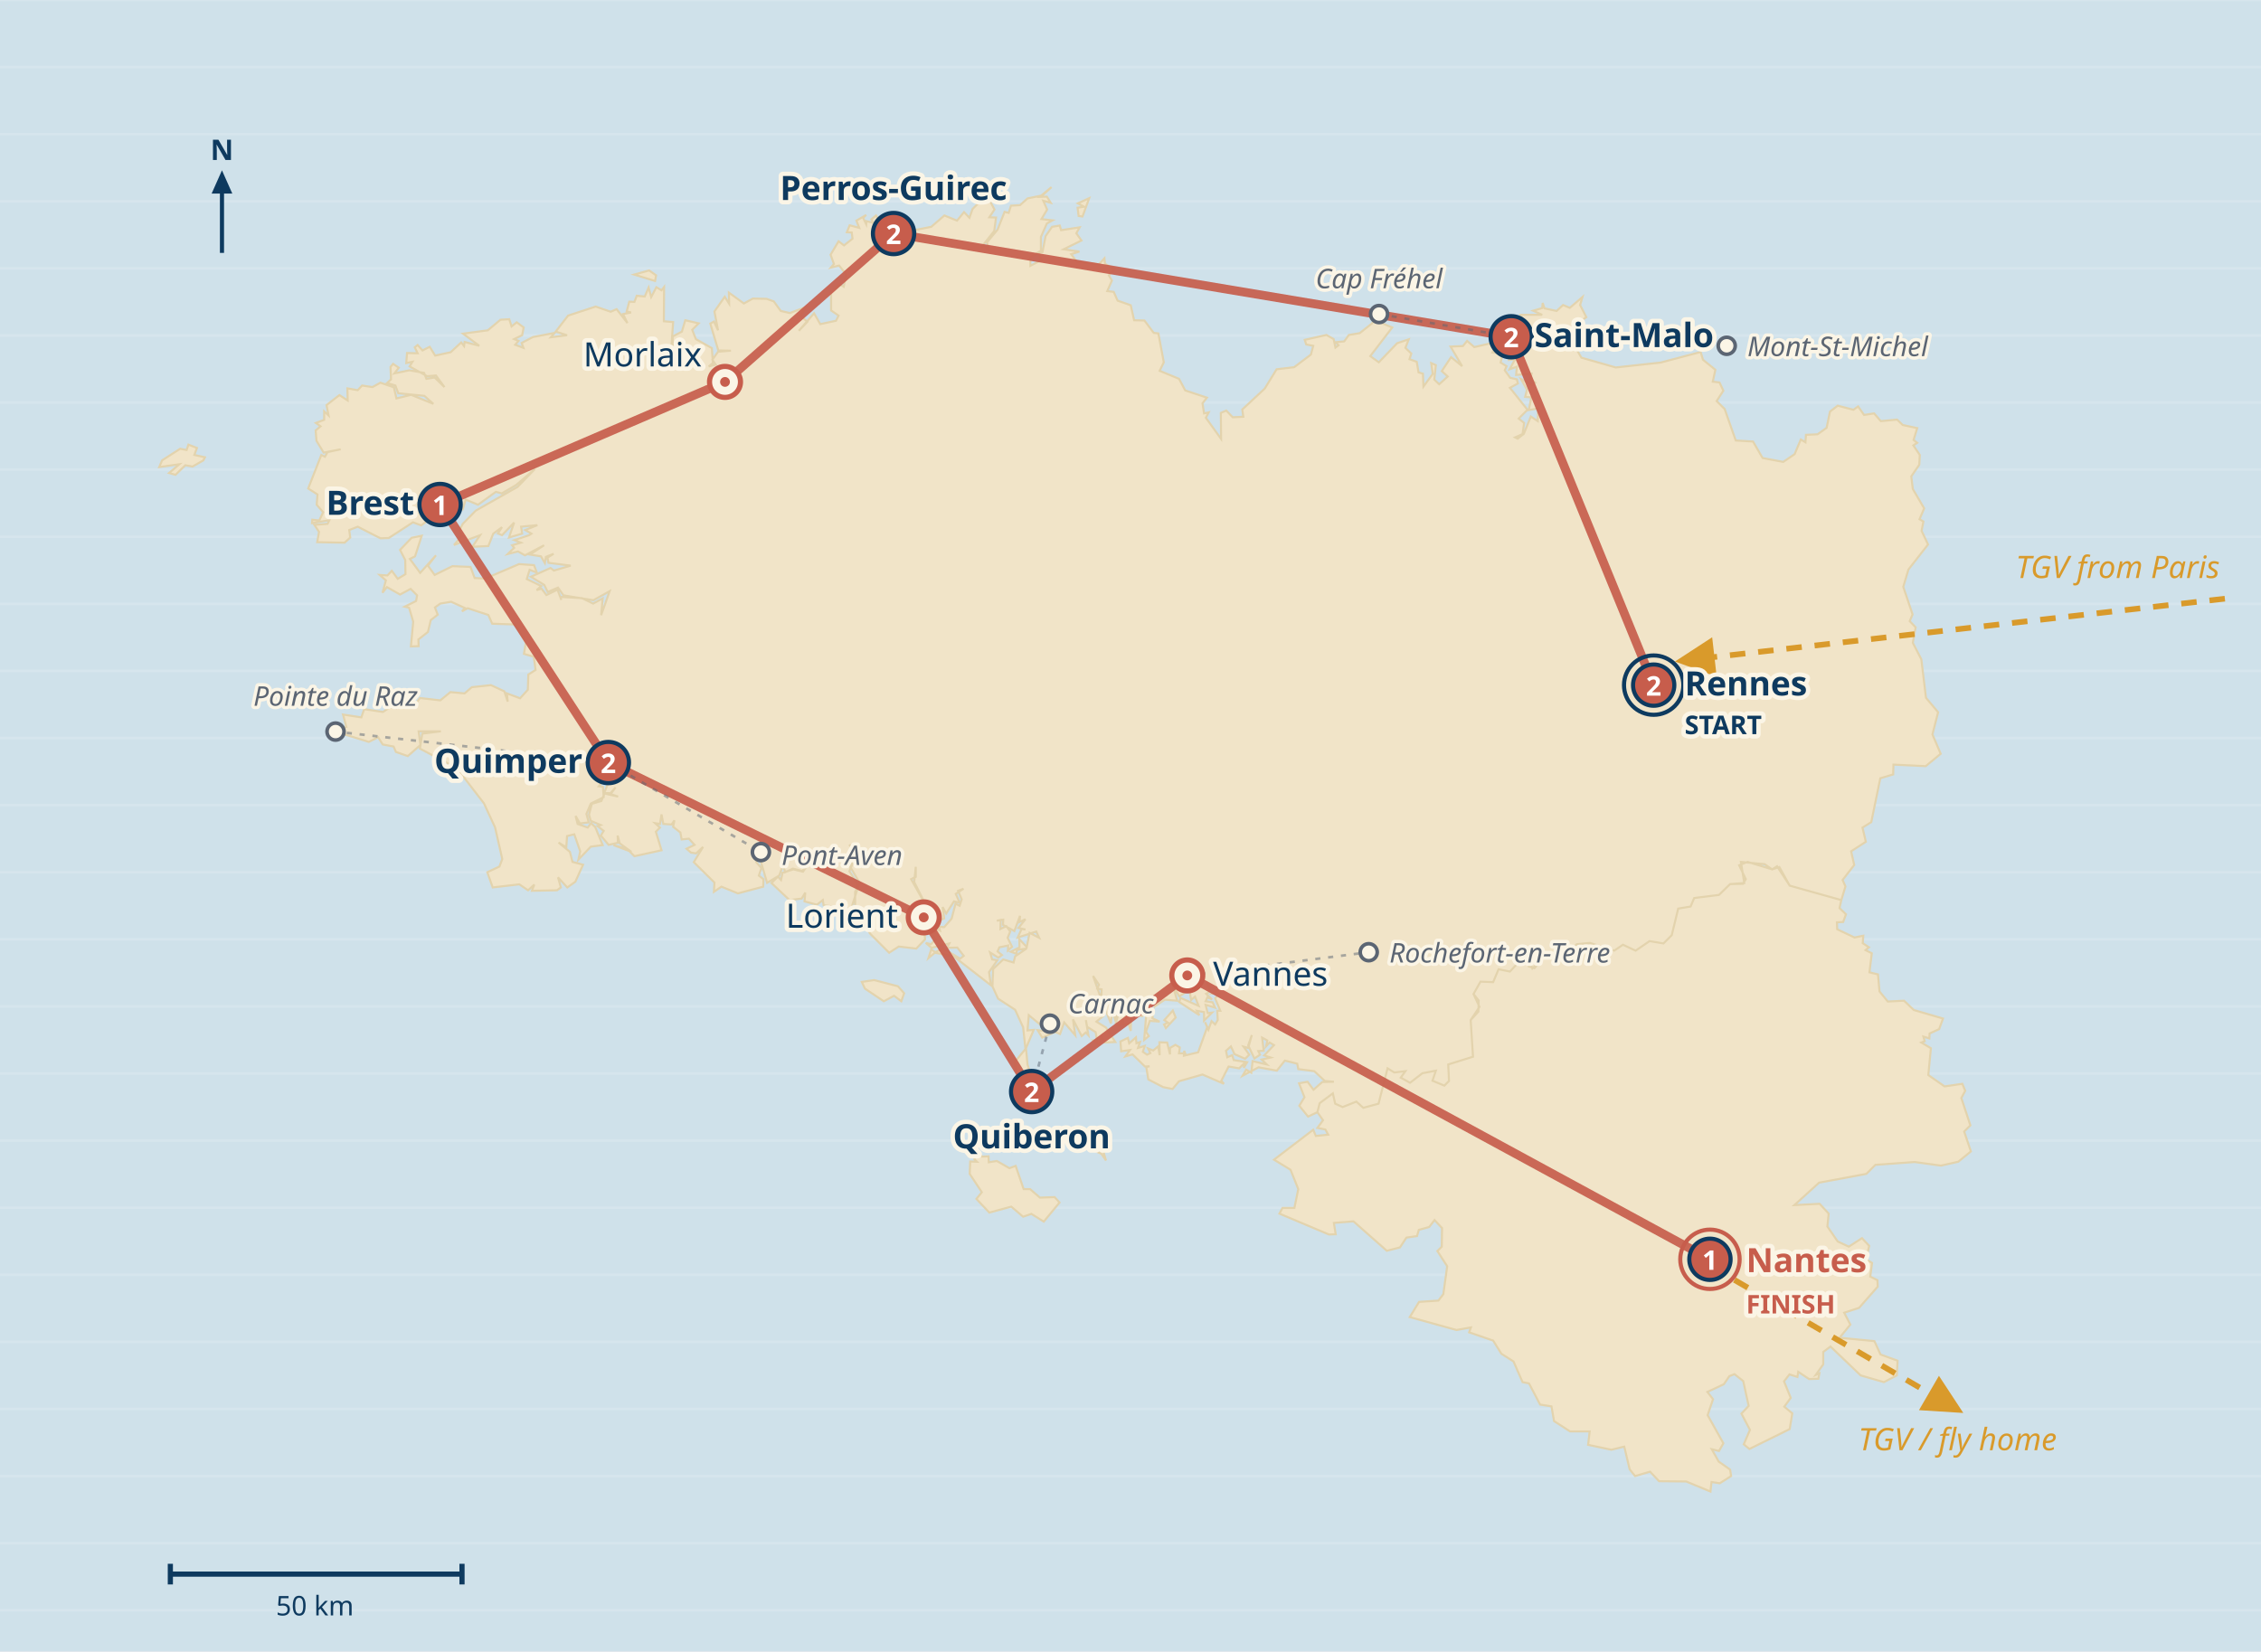
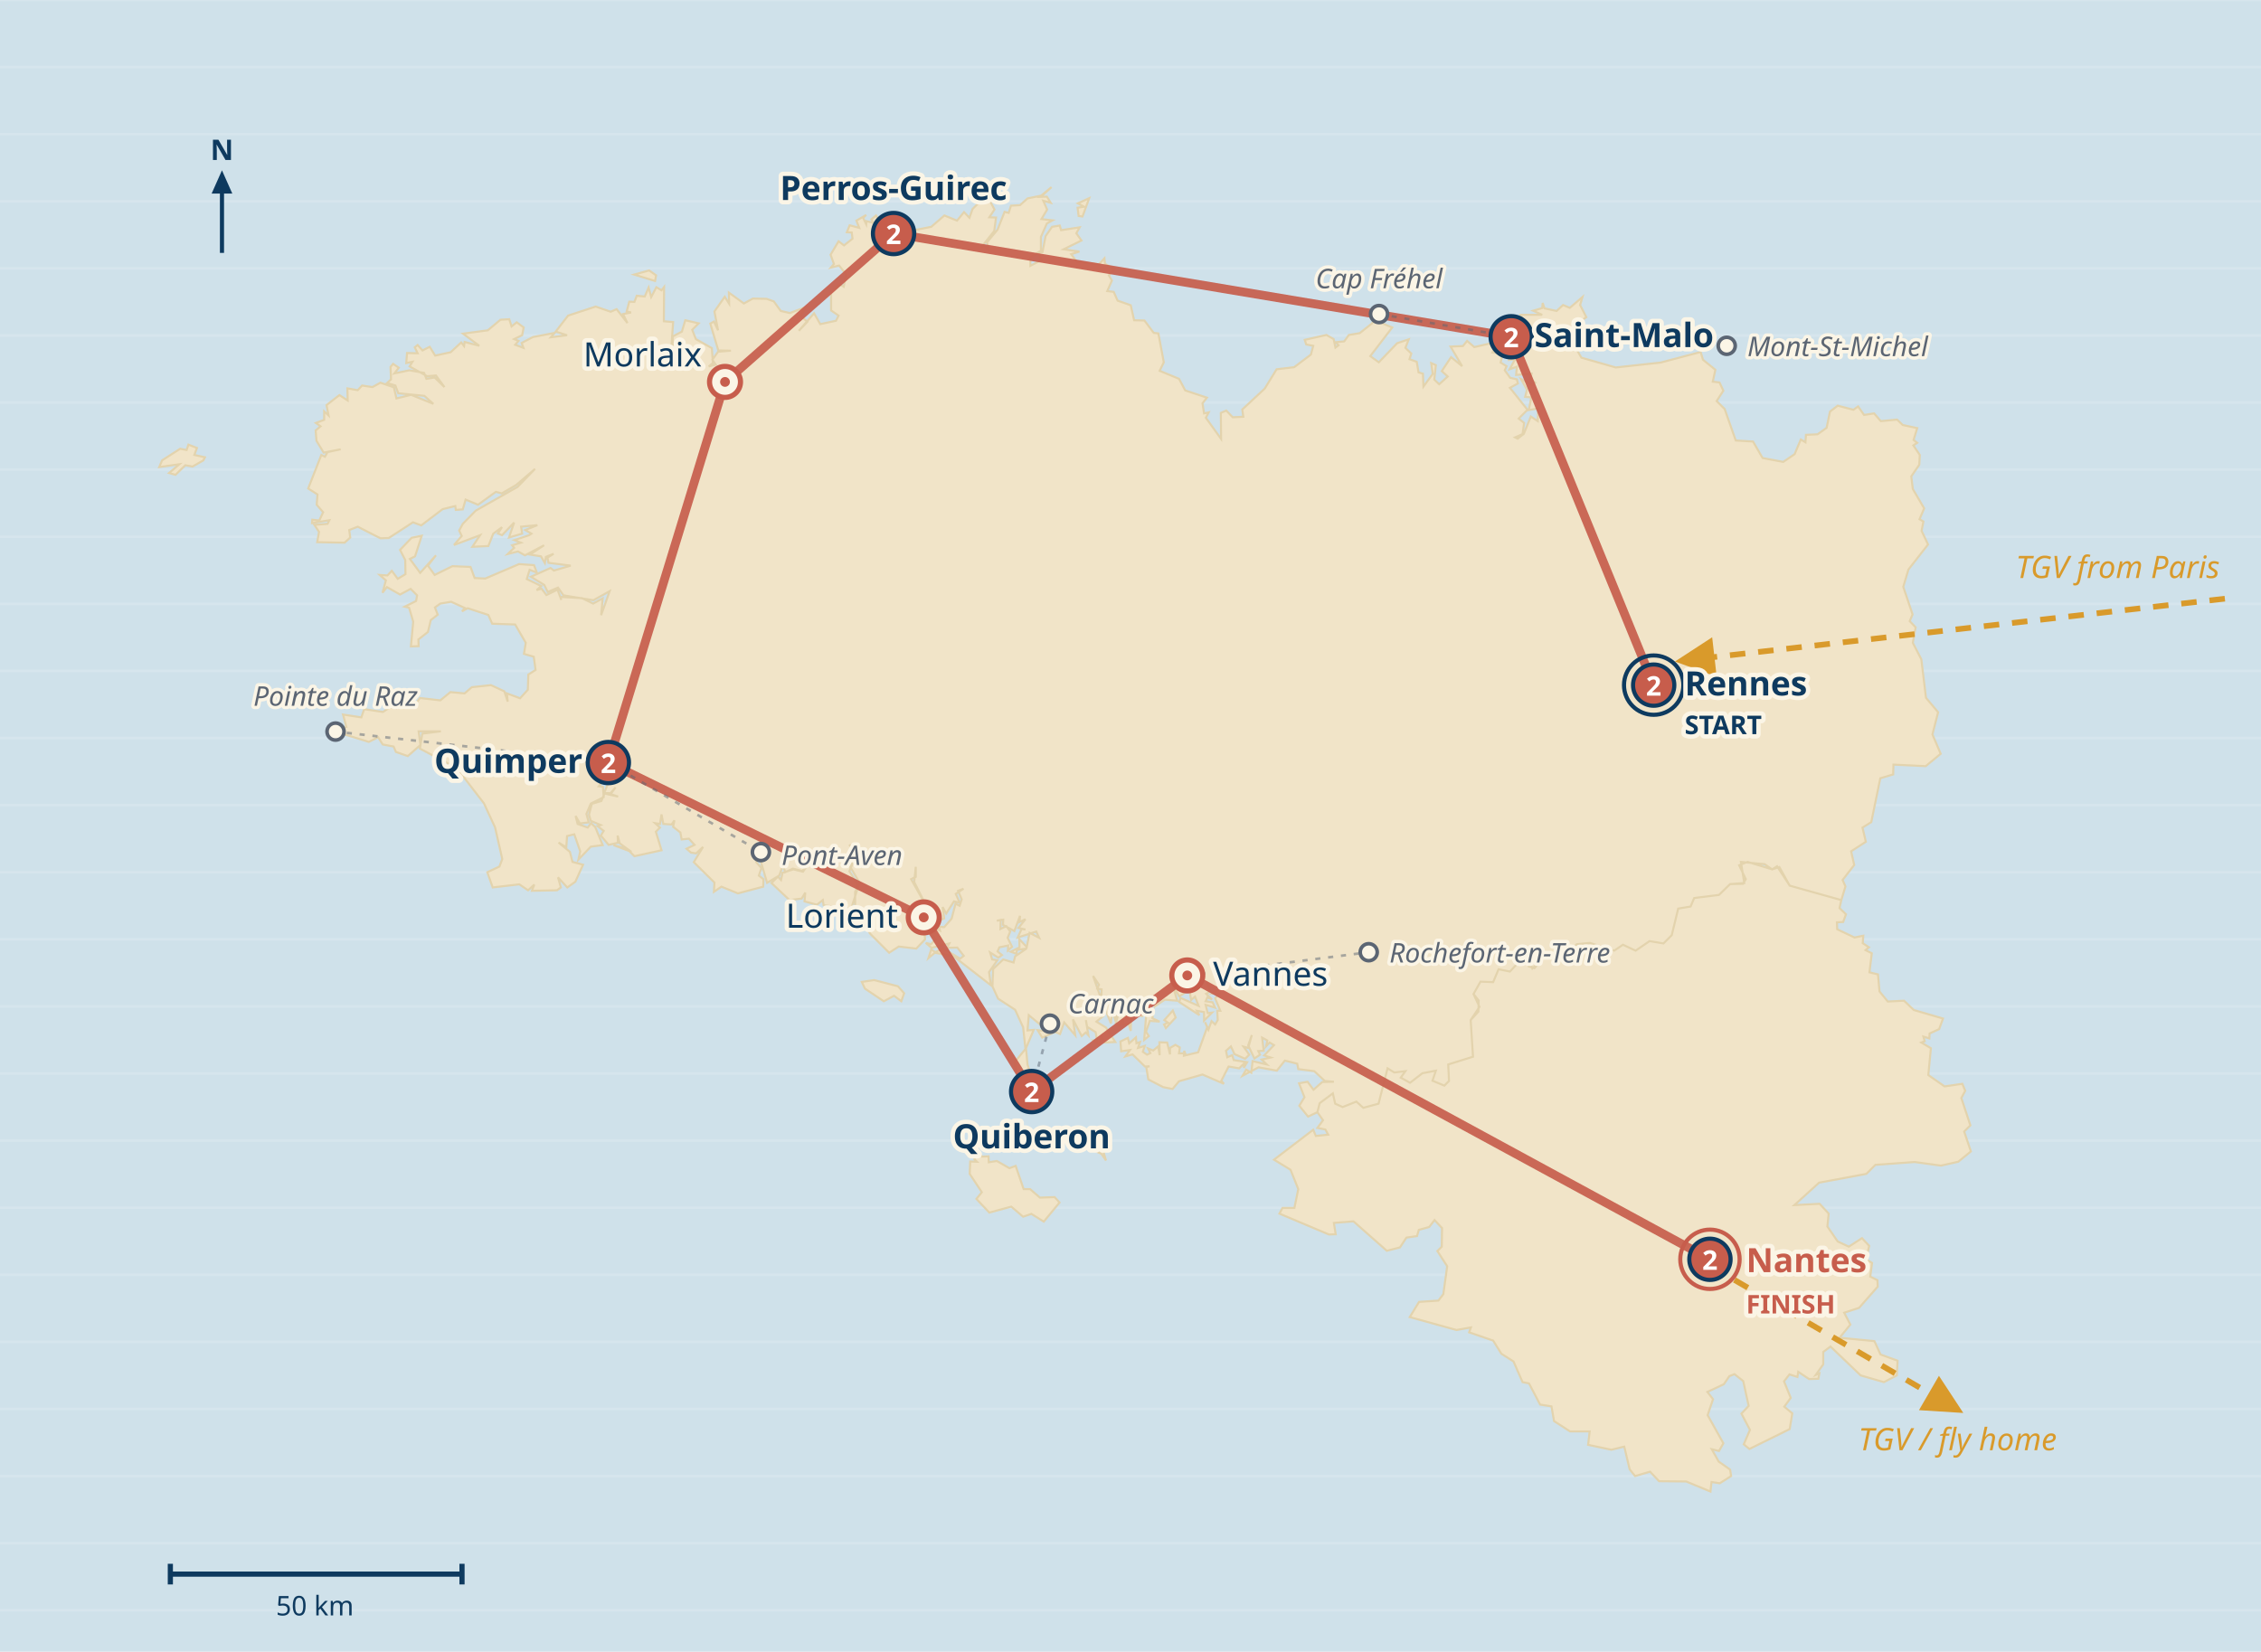
<svg xmlns="http://www.w3.org/2000/svg" class="map-img" viewBox="0 0 876 640" preserveAspectRatio="xMidYMid meet" role="img" aria-label="Route map of Brittany from Rennes to Nantes">
  <defs>
    <marker id="ah" viewBox="0 0 10 10" refX="8" refY="5" markerWidth="7" markerHeight="7" orient="auto-start-reverse">
      <path d="M0,0 L10,5 L0,10 z" fill="#d99a2b" />
    </marker>
  </defs>
  <rect x="0" y="0" width="876" height="640" fill="#cfe1ea" />
  <line x1="0" y1="0" x2="876" y2="0" stroke="#ffffff" stroke-opacity="0.14" stroke-width="1" />
  <line x1="0" y1="26" x2="876" y2="26" stroke="#ffffff" stroke-opacity="0.14" stroke-width="1" />
  <line x1="0" y1="52" x2="876" y2="52" stroke="#ffffff" stroke-opacity="0.14" stroke-width="1" />
  <line x1="0" y1="78" x2="876" y2="78" stroke="#ffffff" stroke-opacity="0.14" stroke-width="1" />
  <line x1="0" y1="104" x2="876" y2="104" stroke="#ffffff" stroke-opacity="0.14" stroke-width="1" />
  <line x1="0" y1="130" x2="876" y2="130" stroke="#ffffff" stroke-opacity="0.14" stroke-width="1" />
  <line x1="0" y1="156" x2="876" y2="156" stroke="#ffffff" stroke-opacity="0.14" stroke-width="1" />
  <line x1="0" y1="182" x2="876" y2="182" stroke="#ffffff" stroke-opacity="0.14" stroke-width="1" />
  <line x1="0" y1="208" x2="876" y2="208" stroke="#ffffff" stroke-opacity="0.14" stroke-width="1" />
  <line x1="0" y1="234" x2="876" y2="234" stroke="#ffffff" stroke-opacity="0.14" stroke-width="1" />
  <line x1="0" y1="260" x2="876" y2="260" stroke="#ffffff" stroke-opacity="0.14" stroke-width="1" />
  <line x1="0" y1="286" x2="876" y2="286" stroke="#ffffff" stroke-opacity="0.14" stroke-width="1" />
  <line x1="0" y1="312" x2="876" y2="312" stroke="#ffffff" stroke-opacity="0.14" stroke-width="1" />
  <line x1="0" y1="338" x2="876" y2="338" stroke="#ffffff" stroke-opacity="0.14" stroke-width="1" />
  <line x1="0" y1="364" x2="876" y2="364" stroke="#ffffff" stroke-opacity="0.14" stroke-width="1" />
  <line x1="0" y1="390" x2="876" y2="390" stroke="#ffffff" stroke-opacity="0.14" stroke-width="1" />
  <line x1="0" y1="416" x2="876" y2="416" stroke="#ffffff" stroke-opacity="0.14" stroke-width="1" />
  <line x1="0" y1="442" x2="876" y2="442" stroke="#ffffff" stroke-opacity="0.14" stroke-width="1" />
  <line x1="0" y1="468" x2="876" y2="468" stroke="#ffffff" stroke-opacity="0.14" stroke-width="1" />
  <line x1="0" y1="494" x2="876" y2="494" stroke="#ffffff" stroke-opacity="0.14" stroke-width="1" />
  <line x1="0" y1="520" x2="876" y2="520" stroke="#ffffff" stroke-opacity="0.14" stroke-width="1" />
  <line x1="0" y1="546" x2="876" y2="546" stroke="#ffffff" stroke-opacity="0.14" stroke-width="1" />
  <line x1="0" y1="572" x2="876" y2="572" stroke="#ffffff" stroke-opacity="0.14" stroke-width="1" />
  <line x1="0" y1="598" x2="876" y2="598" stroke="#ffffff" stroke-opacity="0.14" stroke-width="1" />
  <line x1="0" y1="624" x2="876" y2="624" stroke="#ffffff" stroke-opacity="0.14" stroke-width="1" />
  <path d="M419.4,83.9 417.9,83.7 417.5,80.5 420.0,80.1 417.6,78.8 422.0,76.8Z M586.0,151.5 591.8,158.8 588.4,162.2 590.5,163.9 589.9,168.2 587.0,169.5 588.0,170.0 590.4,168.1 593.1,161.4 595.8,163.2 595.9,158.3 592.3,158.9 593.3,154.0 590.9,153.8 591.6,151.0 589.3,146.9 593.7,149.2 594.8,148.3 592.9,146.9 593.4,144.8 587.4,145.3 587.7,142.1 584.9,143.1 587.0,139.2 584.6,139.5 584.9,136.2 582.1,134.5 583.8,133.0 582.4,130.4 589.0,126.9 590.2,124.1 589.1,122.0 597.5,122.0 594.0,120.4 597.5,119.4 597.7,117.4 598.4,119.5 603.1,120.5 605.6,118.2 608.2,119.3 613.1,115.1 612.2,118.2 614.6,122.9 610.1,126.2 608.6,131.6 612.7,138.6 626.0,142.4 643.4,140.5 658.9,136.4 659.8,139.4 664.6,143.3 663.6,147.9 666.2,148.2 667.7,151.4 665.1,155.4 668.2,158.5 672.5,170.7 679.2,171.1 682.9,177.5 690.9,179.0 695.3,176.0 697.7,170.3 699.5,171.4 699.7,168.5 704.2,168.3 707.7,165.8 709.0,159.5 712.0,157.2 718.1,158.8 719.9,157.5 722.2,160.8 726.1,160.2 728.7,163.2 735.0,162.6 737.2,164.7 742.8,165.9 741.4,170.5 742.8,171.6 741.3,172.6 743.8,176.3 743.6,180.1 740.5,184.6 741.1,189.5 745.5,197.0 743.7,201.2 745.2,202.1 744.5,205.7 747.0,211.0 739.4,220.7 737.4,227.4 741.0,238.1 739.9,240.7 742.2,243.1 741.1,249.1 744.4,255.5 746.2,270.4 750.9,276.0 748.7,284.6 751.9,292.1 746.1,296.9 733.6,296.3 733.5,300.1 728.5,301.6 725.0,318.6 721.6,320.7 722.9,326.2 717.2,329.9 718.4,335.2 713.9,341.0 715.0,343.5 713.4,348.8 693.4,343.2 688.5,335.7 686.6,336.9 683.7,334.9 674.5,334.0 675.8,342.2 670.3,342.6 666.0,346.8 656.4,348.0 655.0,351.3 650.2,352.1 647.7,362.4 644.5,365.6 639.1,364.7 633.7,368.4 628.8,366.1 625.4,368.4 616.0,365.4 610.9,365.9 607.5,369.2 597.8,371.3 594.5,375.2 592.3,374.5 591.5,369.5 585.0,376.5 580.6,375.6 578.5,380.6 573.6,380.4 570.9,385.2 573.2,390.2 569.8,395.3 570.7,409.5 561.1,412.5 561.4,418.9 559.6,420.7 555.0,418.8 556.3,414.9 551.1,415.9 546.3,419.6 542.7,417.6 544.5,415.1 540.2,415.6 537.6,414.0 534.1,427.7 528.2,429.3 525.5,426.9 520.2,429.0 517.3,427.7 516.4,423.7 511.3,427.5 510.4,431.0 506.8,432.7 503.4,428.5 505.4,425.2 503.3,419.8 506.6,419.2 508.9,422.3 512.3,419.3 516.8,419.2 513.3,418.9 509.2,415.1 503.0,414.3 502.6,412.2 497.8,411.0 494.7,414.9 487.6,413.6 481.4,416.9 482.8,414.5 484.8,415.7 485.3,411.2 490.8,412.5 488.8,410.6 492.3,409.8 489.8,409.0 493.6,405.0 491.9,404.0 490.5,405.5 491.0,403.2 489.0,402.1 489.6,407.2 487.5,407.3 488.2,408.7 486.0,410.2 483.6,405.1 485.0,401.1 483.6,406.1 481.8,405.6 484.0,408.7 482.4,410.3 478.3,408.5 476.9,405.5 475.0,407.2 475.5,409.7 477.4,408.9 478.0,410.8 483.2,411.6 481.9,413.8 482.1,412.0 480.1,414.0 476.0,413.3 473.2,418.8 474.2,420.0 465.9,416.4 456.8,419.0 454.3,422.0 450.7,421.3 444.9,418.3 444.1,413.5 445.4,413.2 443.6,413.3 438.8,408.6 436.0,409.4 437.8,406.9 434.4,407.4 434.1,403.6 437.0,402.2 437.5,404.3 440.1,402.0 440.3,404.3 441.7,403.8 440.9,406.1 443.5,405.3 442.8,407.6 444.4,408.7 445.7,408.1 444.8,406.3 446.8,407.1 448.7,405.5 449.3,408.9 449.2,403.9 452.2,404.0 453.3,408.6 453.3,406.1 455.4,404.9 457.1,405.9 456.8,408.2 459.2,408.2 458.8,407.2 458.7,409.1 464.2,407.8 467.7,398.1 466.9,396.1 468.2,399.0 469.4,395.7 470.8,397.0 471.8,395.3 471.6,391.7 472.8,391.7 470.8,386.9 472.2,385.1 469.6,385.0 471.7,383.7 467.9,380.9 468.9,384.2 467.3,385.1 469.6,387.3 467.8,386.5 467.1,388.0 469.8,388.4 470.8,390.5 467.1,389.4 467.9,392.6 469.6,392.4 466.5,395.5 466.5,392.2 463.7,391.7 464.7,393.4 456.9,388.3 457.4,386.7 464.4,389.8 463.0,386.2 461.5,387.5 460.8,383.6 456.9,386.1 454.3,381.7 456.1,387.8 451.3,387.4 447.5,389.9 447.8,387.9 442.8,387.5 442.0,388.7 443.8,389.6 441.8,391.2 443.5,392.6 442.5,393.8 438.3,392.4 438.1,399.5 437.3,396.8 435.0,396.9 435.2,395.1 433.6,397.4 432.3,396.5 433.5,392.3 432.0,395.0 431.0,391.5 430.4,396.6 428.0,390.6 428.3,387.7 430.5,386.5 426.7,386.2 426.8,383.4 425.1,383.1 425.8,381.6 423.5,378.2 427.6,389.9 424.5,391.1 427.5,393.7 424.8,395.9 428.5,398.2 432.1,403.8 427.9,404.0 426.9,401.9 426.0,404.7 423.8,403.2 425.0,403.2 424.5,400.0 421.2,397.9 420.7,395.3 421.7,401.2 420.7,400.1 419.1,401.5 415.7,395.0 416.6,401.2 412.3,396.2 410.7,400.7 408.8,399.9 403.8,402.1 402.0,399.2 404.4,399.5 404.4,398.2 398.6,393.4 398.1,399.3 400.5,399.1 397.5,406.2 398.1,412.5 400.2,418.9 406.3,425.4 400.1,423.3 397.6,424.3 395.4,422.1 393.1,411.6 397.3,406.5 396.4,398.1 393.3,391.3 386.7,387.0 384.5,382.2 384.8,375.5 388.7,371.8 392.7,373.0 393.3,370.6 397.7,367.6 394.0,368.1 393.8,369.6 391.6,368.8 395.0,367.1 394.9,363.9 397.8,367.0 398.9,361.5 402.6,363.4 401.5,361.0 394.3,363.3 395.8,360.0 397.3,360.2 394.6,359.6 397.3,356.2 395.0,357.3 395.2,354.9 393.0,360.8 388.6,358.4 388.7,356.4 386.2,356.8 387.7,356.5 387.6,360.0 389.9,358.9 391.4,361.0 390.4,363.4 392.1,366.9 390.5,368.3 390.6,366.4 387.2,367.1 386.5,368.7 388.2,370.1 386.8,371.1 383.6,369.1 384.4,371.8 386.4,372.1 383.2,376.7 383.9,381.8 369.5,370.6 362.2,369.2 359.7,371.3 360.8,367.9 362.4,369.0 365.4,367.5 372.0,371.5 373.4,370.4 370.9,367.2 366.9,367.3 367.8,365.6 360.9,367.3 358.7,365.4 360.7,365.9 362.5,364.0 360.9,362.0 362.2,361.4 361.6,359.4 364.2,360.6 363.8,359.1 365.8,359.3 368.7,356.0 370.2,350.2 371.8,351.0 372.6,348.5 371.2,345.2 373.3,344.4 370.3,346.4 371.8,349.8 369.6,349.3 366.6,354.0 365.2,351.5 365.8,355.9 362.2,357.6 354.2,341.8 354.8,335.9 354.8,339.8 353.0,340.7 360.8,354.6 361.0,357.1 359.5,356.7 361.0,357.5 360.3,359.9 358.1,360.1 358.4,364.0 355.0,367.6 348.2,366.8 344.5,369.2 337.1,361.8 331.3,351.6 331.3,345.6 333.1,342.2 329.3,335.7 332.3,330.7 329.1,327.3 331.5,332.0 329.1,337.6 332.6,343.3 329.7,352.3 319.1,350.8 318.8,348.8 316.5,350.6 311.7,349.3 312.0,345.9 310.6,348.2 305.9,348.8 298.9,342.2 301.4,339.7 302.6,341.0 303.2,338.2 307.4,336.9 311.1,337.8 312.5,335.9 310.8,337.5 307.2,336.6 304.2,338.0 303.4,335.2 301.9,339.3 297.2,342.1 294.0,331.2 293.0,334.1 295.0,336.4 294.0,339.3 295.8,340.7 295.7,343.6 285.9,346.2 279.5,343.6 276.6,345.6 276.8,342.0 268.8,334.1 272.4,328.2 269.7,330.7 267.7,330.4 266.0,328.9 269.1,327.4 266.9,325.0 264.1,325.3 263.6,322.6 260.8,320.4 261.3,317.9 260.2,319.5 257.0,319.3 256.3,315.6 255.7,319.3 253.8,319.0 255.7,320.7 254.1,322.3 256.3,329.5 245.8,331.8 243.0,329.0 237.7,327.5 244.6,330.1 240.1,326.8 239.3,323.8 239.4,326.6 235.8,327.4 232.8,323.8 233.9,322.0 231.5,320.1 232.7,319.7 228.9,318.1 228.2,315.7 229.3,311.5 233.0,310.4 234.2,307.5 239.5,308.7 236.6,307.7 238.5,305.1 236.5,307.4 234.1,307.3 236.5,301.2 232.9,297.1 232.9,299.1 235.6,300.4 232.0,304.7 233.6,304.9 233.9,308.9 228.9,311.4 227.2,315.4 228.1,318.7 224.7,319.1 223.0,316.2 223.8,319.3 227.7,320.7 229.0,319.0 230.6,320.5 233.5,327.5 228.9,328.1 224.1,333.1 224.8,329.9 222.5,323.3 219.7,324.0 219.4,328.3 216.4,326.5 220.8,330.1 221.8,334.0 225.9,335.1 222.9,341.7 219.8,343.9 216.2,340.0 217.3,343.9 215.8,345.0 206.1,345.2 207.0,342.8 204.6,345.0 201.2,342.7 190.9,343.9 188.8,338.0 193.5,335.8 194.6,332.9 191.8,320.6 187.5,311.3 177.0,297.7 162.7,290.1 163.6,284.3 170.8,283.4 162.2,283.4 162.9,288.7 158.0,293.0 153.4,291.4 152.5,289.3 148.3,288.5 146.5,285.7 142.9,287.5 128.6,283.1 134.2,281.7 132.9,276.9 140.0,278.0 141.1,274.8 148.4,275.9 151.2,274.0 153.5,274.6 155.2,272.4 160.2,273.9 162.7,270.5 170.6,271.4 174.5,268.2 180.0,268.7 182.8,266.3 190.2,265.5 195.4,267.9 196.7,271.9 196.4,268.7 201.5,270.6 204.5,267.3 204.7,261.4 207.5,259.6 206.8,254.5 203.0,253.4 203.7,249.1 199.6,242.0 190.7,241.7 189.2,238.3 181.2,235.7 179.0,236.9 180.1,235.6 174.8,233.2 170.6,233.9 168.5,235.4 169.6,238.2 166.9,240.3 165.8,244.9 162.1,247.8 162.2,250.4 159.2,250.5 160.1,240.9 158.5,235.5 156.8,235.1 161.2,232.9 161.6,230.7 159.1,228.2 155.0,230.4 149.9,227.5 148.2,229.7 149.5,224.9 147.1,222.8 150.1,223.0 151.8,221.2 154.1,224.3 157.1,222.5 157.0,217.0 155.0,213.1 159.5,208.4 163.4,207.6 160.8,215.6 158.8,216.6 162.8,222.0 168.9,215.2 165.8,219.2 168.4,222.8 175.3,219.4 182.3,219.7 183.9,224.0 188.0,224.2 201.1,218.6 206.9,219.0 208.0,221.9 205.2,220.8 204.1,224.4 209.7,227.1 207.9,228.7 209.8,228.1 211.7,230.6 216.0,228.5 217.5,232.5 217.1,231.3 225.5,231.8 229.8,233.9 233.5,231.9 232.9,238.4 236.2,229.1 229.9,232.6 218.3,230.7 216.2,227.7 212.2,229.4 210.9,226.7 205.7,223.5 213.3,220.1 214.6,221.1 221.1,219.2 212.5,218.1 212.1,216.1 214.5,214.6 211.5,215.8 211.1,218.2 209.6,215.6 205.3,214.9 210.8,211.3 203.4,215.2 200.7,213.7 196.7,214.7 199.2,212.3 198.4,211.3 201.8,210.3 199.3,209.3 205.0,207.4 205.9,206.8 203.5,205.4 208.2,203.5 201.9,204.1 202.3,206.8 197.2,208.3 199.2,202.5 194.5,207.4 192.9,206.7 194.5,204.3 191.1,206.8 189.2,211.6 183.0,211.9 186.0,207.4 175.9,211.2 178.9,207.7 177.9,205.6 179.3,203.0 184.3,197.9 200.5,188.7 207.3,181.7 199.9,188.0 194.4,191.2 192.1,190.6 185.2,195.6 180.4,193.6 179.3,197.4 176.6,197.6 176.4,196.1 171.5,197.3 163.2,203.6 160.0,202.4 150.6,208.5 147.4,208.6 138.6,204.1 135.3,205.4 135.7,208.3 133.5,210.3 122.9,210.1 123.6,206.1 121.8,203.4 126.9,203.0 127.6,201.6 120.9,202.7 121.0,201.4 123.7,201.7 125.2,198.5 122.7,195.6 123.0,191.6 119.4,189.3 124.5,176.3 125.9,177.0 126.9,175.2 132.0,174.1 125.4,175.4 122.6,170.8 122.3,166.8 124.2,165.2 122.4,163.9 125.6,162.7 125.6,159.4 127.3,161.0 126.5,157.0 131.5,153.1 134.7,155.2 134.6,150.5 138.6,151.2 140.3,149.4 144.3,150.0 147.4,148.3 152.6,150.1 153.6,154.4 159.3,153.0 167.9,156.5 164.4,153.4 154.3,152.4 153.2,149.4 150.0,148.4 151.5,147.0 151.3,142.2 152.3,141.0 154.5,142.5 152.8,144.7 158.6,143.5 164.3,144.5 165.2,146.8 168.4,146.3 172.2,150.0 168.9,145.5 165.5,145.8 158.7,142.0 159.8,140.2 157.4,140.7 157.7,136.8 161.8,136.9 160.7,134.6 161.8,133.7 163.7,135.8 166.5,134.4 168.6,137.8 174.6,136.5 178.7,132.7 179.8,134.1 180.0,132.5 185.7,134.0 179.4,129.3 189.0,128.0 193.9,123.9 197.3,123.7 198.2,126.5 200.2,124.9 202.9,126.9 202.3,129.9 199.2,131.4 200.9,132.1 199.6,133.6 202.8,134.8 202.1,132.9 206.5,130.6 214.9,129.0 213.4,130.7 219.7,129.9 215.3,128.5 220.1,122.3 230.8,118.8 236.6,120.8 238.9,119.8 243.1,125.2 241.4,121.7 244.5,121.1 242.8,120.7 243.8,116.9 245.8,117.0 246.7,114.6 249.8,114.9 251.3,111.4 252.3,115.1 254.3,111.3 256.3,112.5 257.3,111.2 257.2,124.5 260.8,124.8 259.8,139.0 261.0,138.6 263.3,143.3 260.7,137.2 260.6,130.4 264.2,128.5 265.5,124.1 270.7,125.3 268.2,127.8 269.6,131.4 275.8,134.9 276.2,140.7 274.6,142.0 277.3,141.3 276.0,139.4 278.2,136.3 283.2,135.9 278.3,135.8 275.2,125.4 276.6,124.6 278.2,128.0 276.8,120.7 280.8,115.0 282.5,117.7 282.4,113.4 288.2,117.6 291.7,115.7 297.0,115.8 299.8,116.8 302.5,120.5 306.0,121.3 312.2,119.0 310.2,122.4 312.8,124.7 309.5,128.2 315.4,121.4 317.8,125.6 323.9,124.3 324.9,122.3 322.0,120.3 322.0,113.4 325.3,110.1 326.9,111.1 327.8,106.3 325.1,102.9 321.9,103.7 323.1,102.3 321.8,98.7 324.9,93.5 327.0,95.1 330.3,92.5 330.0,90.1 328.1,90.0 329.2,87.3 332.9,88.3 331.8,85.5 335.6,83.3 334.4,84.4 335.6,86.9 335.7,85.7 338.5,86.4 337.6,85.0 339.4,83.5 342.8,88.8 348.2,87.9 346.1,93.4 353.3,92.8 355.0,91.8 354.7,89.1 360.8,87.9 365.9,83.5 370.8,85.5 373.5,82.2 375.6,84.4 376.8,81.0 382.3,75.5 385.3,81.2 383.3,84.2 385.9,84.3 385.2,89.5 380.2,95.8 381.4,95.1 383.1,97.1 382.4,93.9 386.5,89.0 389.2,82.1 390.8,82.5 391.7,79.7 395.2,79.5 398.1,76.9 403.9,75.7 407.4,72.5 402.8,76.3 405.6,76.2 407.1,78.6 404.2,77.8 405.7,81.2 403.5,84.9 407.8,85.4 405.6,86.6 403.3,91.8 403.3,97.1 399.2,99.8 399.2,103.0 403.5,100.8 402.4,97.9 403.9,97.7 405.1,91.5 407.6,87.9 410.6,87.4 411.1,89.2 418.3,88.1 417.0,90.4 419.0,93.2 412.1,96.6 418.2,97.5 415.0,98.5 417.2,101.4 425.8,102.4 427.9,100.1 428.1,102.2 431.8,104.3 429.6,106.7 430.8,108.7 429.0,112.8 431.5,113.1 433.0,116.5 438.1,118.3 439.4,124.1 443.4,124.2 447.0,129.0 448.8,129.2 450.9,140.4 449.3,143.7 456.8,146.8 459.2,151.3 467.6,154.1 465.9,156.3 466.5,160.2 468.3,159.8 467.2,161.9 473.1,170.1 473.0,160.0 475.1,159.1 477.6,161.7 481.7,161.5 481.3,158.7 490.0,150.6 494.6,143.1 501.4,142.3 507.9,137.4 508.8,134.0 506.1,133.5 505.5,131.7 513.9,129.8 516.7,131.4 517.4,134.7 518.6,133.8 517.5,132.6 520.8,132.3 522.6,129.8 526.8,129.1 531.6,125.3 534.0,120.8 534.8,125.0 539.4,126.9 530.9,138.0 534.2,140.4 541.3,133.0 545.8,131.5 544.5,134.8 546.8,137.0 546.1,139.2 548.9,140.2 549.6,144.3 551.3,144.8 551.5,149.8 555.1,144.9 554.5,140.7 556.3,141.5 555.7,147.1 557.6,148.9 560.9,145.9 558.6,143.8 562.2,138.4 566.5,141.9 562.0,134.3 566.8,134.1 568.4,132.1 571.2,134.5 577.7,133.0 579.5,133.9 578.2,136.6 582.2,137.1 581.4,140.5 583.7,141.9 583.0,143.5 585.1,146.4 587.7,147.0 588.1,148.6 585.0,150.3Z M253.8,108.9 245.7,106.4 251.5,104.8 254.2,106.7Z M68.0,184.0 65.5,183.3 69.5,179.9 61.7,181.0 62.8,178.4 69.8,173.9 72.3,174.4 73.0,172.3 76.3,173.6 75.3,176.3 79.4,177.2 78.8,178.4 74.6,180.8 71.8,180.3Z M349.2,388.0 346.4,385.9 342.4,388.0 335.1,383.1 333.9,380.5 338.7,379.8 347.9,382.2 350.3,384.9Z M380.4,462.0 375.7,454.9 375.9,450.1 378.5,450.2 377.5,449.2 378.9,446.1 380.5,448.2 383.0,448.1 383.1,450.4 386.2,449.9 391.1,452.7 393.5,451.8 396.6,460.8 399.1,460.8 402.9,464.1 408.6,463.9 410.5,466.0 404.4,473.4 399.6,470.4 396.4,471.5 391.8,467.6 383.3,469.9 378.3,464.6Z M428.5,449.7 426.7,447.1 420.9,444.6 421.4,442.4 425.2,444.8 430.0,444.3 427.6,446.7Z M443.3,403.0 444.1,392.9 446.8,391.2 446.5,394.6 449.3,395.9 445.5,395.6 444.0,399.8 445.1,401.5Z M451.7,398.4 451.0,397.0 452.5,396.3 451.1,395.3 454.4,391.6 455.5,394.3Z M510.4,431.0 511.3,427.5 516.4,423.7 517.3,427.7 520.2,429.0 525.5,426.9 528.2,429.3 534.1,427.7 537.6,414.0 540.2,415.6 544.5,415.1 542.7,417.6 546.3,419.6 551.1,415.9 556.3,414.9 555.0,418.8 559.6,420.7 561.4,418.9 561.1,412.5 570.7,409.5 569.8,395.3 572.8,392.0 572.9,387.7 570.9,385.2 573.6,380.4 578.5,380.6 580.6,375.6 585.0,376.5 591.5,369.5 593.7,375.3 597.8,371.3 607.5,369.2 610.9,365.9 616.0,365.4 625.4,368.4 628.8,366.1 633.7,368.4 639.1,364.7 644.5,365.6 647.7,362.4 650.2,352.1 655.0,351.3 656.4,348.0 666.0,346.8 670.3,342.6 675.3,342.5 676.4,340.7 673.8,335.3 677.1,334.0 686.6,336.9 689.4,336.0 693.4,343.2 713.4,348.8 712.7,351.9 715.2,354.3 714.1,357.3 711.7,357.4 711.8,360.1 718.5,363.3 721.9,362.6 721.7,365.5 724.1,367.1 722.8,368.2 725.2,369.4 724.3,376.8 727.6,377.6 728.2,384.2 731.4,388.1 737.7,387.8 741.5,391.4 752.8,394.7 751.3,398.8 747.6,400.5 747.5,402.4 745.2,401.7 745.7,403.5 744.4,404.0 748.1,406.2 747.1,416.6 753.4,421.0 760.3,420.0 761.4,422.7 759.9,425.5 763.4,436.1 761.0,438.5 763.6,446.2 758.7,450.2 752.0,451.7 741.8,450.3 726.6,451.4 723.1,454.9 704.8,458.3 695.2,467.0 705.0,466.5 708.5,470.3 708.0,475.3 712.0,481.1 716.3,483.1 721.4,479.8 724.2,482.8 723.0,488.0 725.3,489.4 724.6,494.7 727.4,496.1 727.5,498.6 720.3,506.8 714.5,508.7 716.9,513.3 712.7,518.4 726.2,519.7 728.6,524.9 735.2,527.3 734.9,533.0 729.9,535.6 720.9,533.0 709.2,521.8 706.4,523.9 706.4,528.7 703.5,532.8 704.9,532.2 704.5,534.3 700.9,534.4 696.7,531.6 696.4,533.6 693.3,532.6 691.2,535.3 693.8,541.7 691.3,545.1 694.4,547.7 693.4,553.8 677.8,561.5 675.6,559.7 678.0,554.1 674.7,547.8 677.5,544.8 675.4,535.2 672.0,532.5 670.0,533.3 667.9,536.4 661.5,539.4 663.7,542.2 661.6,548.4 667.7,559.3 666.0,562.3 663.2,561.6 665.9,566.4 670.3,569.5 670.7,572.0 666.3,574.8 663.1,574.3 662.7,578.0 653.3,574.1 642.8,574.0 639.3,570.3 633.5,572.0 631.4,569.4 629.3,560.6 624.3,561.8 615.3,559.9 615.9,554.7 608.3,554.7 602.1,550.7 601.1,545.0 596.7,544.3 592.4,536.1 589.9,535.6 586.4,527.6 581.7,524.6 578.5,519.5 569.2,516.3 569.9,514.4 564.3,515.4 546.2,510.4 549.8,504.5 557.3,504.0 559.2,501.5 560.7,490.7 556.9,484.8 558.6,483.1 558.7,475.9 555.8,472.8 553.7,475.5 549.7,476.6 549.0,479.0 544.9,479.6 542.4,483.4 537.3,484.7 524.4,473.3 516.8,473.9 517.5,478.3 514.9,478.4 495.7,470.3 496.9,468.1 501.5,468.1 503.0,460.8 500.0,453.3 493.6,449.4 508.8,437.8 509.8,440.2 514.6,439.7 513.5,437.7 510.4,437.1 512.6,434.1Z" fill="#f1e4c8" stroke="#e3d3ad" stroke-width="0.8" fill-rule="nonzero" />
-   <polyline points="640.7,265.5 585.5,130.5 346.2,90.5 280.9,148.0 170.5,195.5 235.7,295.5 357.9,355.5 399.7,423.0 460.0,378.0 662.5,488.0" fill="none" stroke="#c75d4c" stroke-width="3.4" stroke-linejoin="round" stroke-linecap="round" opacity="0.92" />
+   <polyline points="640.7,265.5 585.5,130.5 346.2,90.5 280.9,148.0 235.7,295.5 357.9,355.5 399.7,423.0 460.0,378.0 662.5,488.0" fill="none" stroke="#c75d4c" stroke-width="3.4" stroke-linejoin="round" stroke-linecap="round" opacity="0.92" />
  <line x1="585.5" y1="130.5" x2="669.0" y2="134.0" stroke="#5b6573" stroke-width="1" stroke-dasharray="2 3" opacity="0.5" />
  <line x1="585.5" y1="130.5" x2="534.3" y2="121.7" stroke="#5b6573" stroke-width="1" stroke-dasharray="2 3" opacity="0.5" />
  <line x1="235.7" y1="295.5" x2="130.0" y2="283.5" stroke="#5b6573" stroke-width="1" stroke-dasharray="2 3" opacity="0.5" />
  <line x1="235.7" y1="295.5" x2="294.8" y2="330.2" stroke="#5b6573" stroke-width="1" stroke-dasharray="2 3" opacity="0.5" />
  <line x1="399.7" y1="423.0" x2="406.8" y2="396.7" stroke="#5b6573" stroke-width="1" stroke-dasharray="2 3" opacity="0.5" />
  <line x1="460.0" y1="378.0" x2="530.3" y2="369.0" stroke="#5b6573" stroke-width="1" stroke-dasharray="2 3" opacity="0.5" />
  <g class="map-pt" data-city="Saint-Malo" data-photo="Mont-Saint-Michel" tabindex="0" role="button" aria-label="Mont-St-Michel (day trip) — open photos">
    <circle cx="669.0" cy="134.0" r="11" fill="transparent" />
    <circle cx="669.0" cy="134.0" r="3.3" fill="#fbf5e6" stroke="#5b6573" stroke-width="1.4" />
    <text x="677.0" y="138.0" text-anchor="start" font-family="DM Sans, sans-serif" font-size="10.5" font-style="italic" fill="#5b6573" paint-order="stroke" stroke="#fbf5e6" stroke-width="2.6" stroke-linejoin="round">Mont-St-Michel</text>
  </g>
  <g class="map-pt" data-city="Saint-Malo" data-photo="Cap Fréhel" tabindex="0" role="button" aria-label="Cap Fréhel (day trip) — open photos">
    <circle cx="534.3" cy="121.7" r="11" fill="transparent" />
    <circle cx="534.3" cy="121.7" r="3.3" fill="#fbf5e6" stroke="#5b6573" stroke-width="1.4" />
    <text x="534.3" y="111.7" text-anchor="middle" font-family="DM Sans, sans-serif" font-size="10.5" font-style="italic" fill="#5b6573" paint-order="stroke" stroke="#fbf5e6" stroke-width="2.6" stroke-linejoin="round">Cap Fréhel</text>
  </g>
  <g class="map-pt" data-city="Quimper" data-photo="Pointe du Raz" tabindex="0" role="button" aria-label="Pointe du Raz (day trip) — open photos">
    <circle cx="130.0" cy="283.5" r="11" fill="transparent" />
    <circle cx="130.0" cy="283.5" r="3.3" fill="#fbf5e6" stroke="#5b6573" stroke-width="1.4" />
    <text x="130.0" y="273.5" text-anchor="middle" font-family="DM Sans, sans-serif" font-size="10.5" font-style="italic" fill="#5b6573" paint-order="stroke" stroke="#fbf5e6" stroke-width="2.6" stroke-linejoin="round">Pointe du Raz</text>
  </g>
  <g class="map-pt" data-city="Quimper" data-photo="Pont-Aven" tabindex="0" role="button" aria-label="Pont-Aven (day trip) — open photos">
    <circle cx="294.8" cy="330.2" r="11" fill="transparent" />
    <circle cx="294.8" cy="330.2" r="3.3" fill="#fbf5e6" stroke="#5b6573" stroke-width="1.4" />
    <text x="302.8" y="335.2" text-anchor="start" font-family="DM Sans, sans-serif" font-size="10.5" font-style="italic" fill="#5b6573" paint-order="stroke" stroke="#fbf5e6" stroke-width="2.6" stroke-linejoin="round">Pont-Aven</text>
  </g>
  <g class="map-pt" data-city="Quiberon" data-photo="Carnac" tabindex="0" role="button" aria-label="Carnac (day trip) — open photos">
    <circle cx="406.8" cy="396.7" r="11" fill="transparent" />
    <circle cx="406.8" cy="396.7" r="3.3" fill="#fbf5e6" stroke="#5b6573" stroke-width="1.4" />
    <text x="413.8" y="392.7" text-anchor="start" font-family="DM Sans, sans-serif" font-size="10.5" font-style="italic" fill="#5b6573" paint-order="stroke" stroke="#fbf5e6" stroke-width="2.6" stroke-linejoin="round">Carnac</text>
  </g>
  <g class="map-pt" data-city="Vannes" data-photo="Rochefort" tabindex="0" role="button" aria-label="Rochefort-en-Terre (day trip) — open photos">
    <circle cx="530.3" cy="369.0" r="11" fill="transparent" />
    <circle cx="530.3" cy="369.0" r="3.3" fill="#fbf5e6" stroke="#5b6573" stroke-width="1.4" />
    <text x="538.3" y="373.0" text-anchor="start" font-family="DM Sans, sans-serif" font-size="10.5" font-style="italic" fill="#5b6573" paint-order="stroke" stroke="#fbf5e6" stroke-width="2.6" stroke-linejoin="round">Rochefort-en-Terre</text>
  </g>
  <path d="M862,232 L652,256" fill="none" stroke="#d99a2b" stroke-width="2.2" stroke-dasharray="6 5" marker-end="url(#ah)" />
  <text x="860" y="224" text-anchor="end" font-family="DM Sans, sans-serif" font-size="12" fill="#d99a2b" font-style="italic">TGV from Paris</text>
  <path d="M672,496 L758,546" fill="none" stroke="#d99a2b" stroke-width="2.2" stroke-dasharray="6 5" marker-end="url(#ah)" />
  <text x="720" y="562" text-anchor="start" font-family="DM Sans, sans-serif" font-size="12" fill="#d99a2b" font-style="italic">TGV / fly home</text>
  <g class="map-pt" data-city="Rennes" tabindex="0" role="button" aria-label="Rennes — open photos">
    <circle cx="640.7" cy="265.5" r="14" fill="transparent" />
    <circle cx="640.7" cy="265.5" r="11.5" fill="none" stroke="#0e3a5f" stroke-width="1.6" />
    <circle cx="640.7" cy="265.5" r="8" fill="#c75d4c" stroke="#0e3a5f" stroke-width="1.6" />
    <text x="640.7" y="265.5" text-anchor="middle" dominant-baseline="central" font-family="DM Sans,sans-serif" font-size="10.5" font-weight="700" fill="#fff">2</text>
    <text x="652.7" y="269.5" text-anchor="start" font-family="DM Sans, sans-serif" font-size="13" font-weight="700" fill="#0e3a5f" paint-order="stroke" stroke="#fbf5e6" stroke-width="3.4" stroke-linejoin="round">Rennes</text>
    <text x="652.7" y="284.5" text-anchor="start" font-family="DM Sans, sans-serif" font-size="10" font-weight="700" fill="#0e3a5f" paint-order="stroke" stroke="#fbf5e6" stroke-width="3.4" stroke-linejoin="round">START</text>
  </g>
  <g class="map-pt" data-city="Saint-Malo" tabindex="0" role="button" aria-label="Saint-Malo — open photos">
    <circle cx="585.5" cy="130.5" r="14" fill="transparent" />
    <circle cx="585.5" cy="130.5" r="8" fill="#c75d4c" stroke="#0e3a5f" stroke-width="1.6" />
    <text x="585.5" y="130.5" text-anchor="middle" dominant-baseline="central" font-family="DM Sans,sans-serif" font-size="10.5" font-weight="700" fill="#fff">2</text>
    <text x="594.5" y="134.5" text-anchor="start" font-family="DM Sans, sans-serif" font-size="13" font-weight="700" fill="#0e3a5f" paint-order="stroke" stroke="#fbf5e6" stroke-width="3.4" stroke-linejoin="round">Saint-Malo</text>
  </g>
  <g class="map-pt" data-city="Pink Granite Coast" tabindex="0" role="button" aria-label="Perros-Guirec — open photos">
    <circle cx="346.2" cy="90.5" r="14" fill="transparent" />
    <circle cx="346.2" cy="90.5" r="8" fill="#c75d4c" stroke="#0e3a5f" stroke-width="1.6" />
    <text x="346.2" y="90.5" text-anchor="middle" dominant-baseline="central" font-family="DM Sans,sans-serif" font-size="10.5" font-weight="700" fill="#fff">2</text>
    <text x="346.2" y="77.5" text-anchor="middle" font-family="DM Sans, sans-serif" font-size="13" font-weight="700" fill="#0e3a5f" paint-order="stroke" stroke="#fbf5e6" stroke-width="3.4" stroke-linejoin="round">Perros-Guirec</text>
  </g>
  <g class="map-pt" data-city="Morlaix" tabindex="0" role="button" aria-label="Morlaix — open photos">
    <circle cx="280.9" cy="148.0" r="14" fill="transparent" />
    <circle cx="280.9" cy="148.0" r="6" fill="#fbf5e6" stroke="#c75d4c" stroke-width="2" />
    <circle cx="280.9" cy="148.0" r="1.9" fill="#c75d4c" />
    <text x="271.9" y="142.0" text-anchor="end" font-family="DM Sans, sans-serif" font-size="13" font-weight="500" fill="#0e3a5f" paint-order="stroke" stroke="#fbf5e6" stroke-width="3.4" stroke-linejoin="round">Morlaix</text>
  </g>
-   <g class="map-pt" data-city="Brest" tabindex="0" role="button" aria-label="Brest — open photos">
-     <circle cx="170.5" cy="195.5" r="14" fill="transparent" />
-     <circle cx="170.5" cy="195.5" r="8" fill="#c75d4c" stroke="#0e3a5f" stroke-width="1.6" />
-     <text x="170.5" y="195.5" text-anchor="middle" dominant-baseline="central" font-family="DM Sans,sans-serif" font-size="10.5" font-weight="700" fill="#fff">1</text>
-     <text x="160.5" y="199.5" text-anchor="end" font-family="DM Sans, sans-serif" font-size="13" font-weight="700" fill="#0e3a5f" paint-order="stroke" stroke="#fbf5e6" stroke-width="3.4" stroke-linejoin="round">Brest</text>
-   </g>
  <g class="map-pt" data-city="Quimper" tabindex="0" role="button" aria-label="Quimper — open photos">
    <circle cx="235.7" cy="295.5" r="14" fill="transparent" />
    <circle cx="235.7" cy="295.5" r="8" fill="#c75d4c" stroke="#0e3a5f" stroke-width="1.6" />
    <text x="235.7" y="295.5" text-anchor="middle" dominant-baseline="central" font-family="DM Sans,sans-serif" font-size="10.5" font-weight="700" fill="#fff">2</text>
    <text x="225.7" y="299.5" text-anchor="end" font-family="DM Sans, sans-serif" font-size="13" font-weight="700" fill="#0e3a5f" paint-order="stroke" stroke="#fbf5e6" stroke-width="3.4" stroke-linejoin="round">Quimper</text>
  </g>
  <g class="map-pt" data-city="Lorient" tabindex="0" role="button" aria-label="Lorient — open photos">
    <circle cx="357.9" cy="355.5" r="14" fill="transparent" />
    <circle cx="357.9" cy="355.5" r="6" fill="#fbf5e6" stroke="#c75d4c" stroke-width="2" />
    <circle cx="357.9" cy="355.5" r="1.9" fill="#c75d4c" />
    <text x="347.9" y="359.5" text-anchor="end" font-family="DM Sans, sans-serif" font-size="13" font-weight="500" fill="#0e3a5f" paint-order="stroke" stroke="#fbf5e6" stroke-width="3.4" stroke-linejoin="round">Lorient</text>
  </g>
  <g class="map-pt" data-city="Quiberon" tabindex="0" role="button" aria-label="Quiberon — open photos">
    <circle cx="399.7" cy="423.0" r="14" fill="transparent" />
    <circle cx="399.7" cy="423.0" r="8" fill="#c75d4c" stroke="#0e3a5f" stroke-width="1.6" />
    <text x="399.7" y="423.0" text-anchor="middle" dominant-baseline="central" font-family="DM Sans,sans-serif" font-size="10.5" font-weight="700" fill="#fff">2</text>
    <text x="399.7" y="445.0" text-anchor="middle" font-family="DM Sans, sans-serif" font-size="13" font-weight="700" fill="#0e3a5f" paint-order="stroke" stroke="#fbf5e6" stroke-width="3.4" stroke-linejoin="round">Quiberon</text>
  </g>
  <g class="map-pt" data-city="Vannes" tabindex="0" role="button" aria-label="Vannes — open photos">
    <circle cx="460.0" cy="378.0" r="14" fill="transparent" />
    <circle cx="460.0" cy="378.0" r="6" fill="#fbf5e6" stroke="#c75d4c" stroke-width="2" />
    <circle cx="460.0" cy="378.0" r="1.9" fill="#c75d4c" />
    <text x="470.0" y="382.0" text-anchor="start" font-family="DM Sans, sans-serif" font-size="13" font-weight="500" fill="#0e3a5f" paint-order="stroke" stroke="#fbf5e6" stroke-width="3.4" stroke-linejoin="round">Vannes</text>
  </g>
  <g class="map-pt" data-city="Nantes" tabindex="0" role="button" aria-label="Nantes — open photos">
    <circle cx="662.5" cy="488.0" r="14" fill="transparent" />
    <circle cx="662.5" cy="488.0" r="11.5" fill="none" stroke="#c75d4c" stroke-width="1.6" />
    <circle cx="662.5" cy="488.0" r="8" fill="#c75d4c" stroke="#0e3a5f" stroke-width="1.6" />
-     <text x="662.5" y="488.0" text-anchor="middle" dominant-baseline="central" font-family="DM Sans,sans-serif" font-size="10.5" font-weight="700" fill="#fff">1</text>
+     <text x="662.5" y="488.0" text-anchor="middle" dominant-baseline="central" font-family="DM Sans,sans-serif" font-size="10.5" font-weight="700" fill="#fff">2</text>
    <text x="676.5" y="493.0" text-anchor="start" font-family="DM Sans, sans-serif" font-size="13" font-weight="700" fill="#c75d4c" paint-order="stroke" stroke="#fbf5e6" stroke-width="3.4" stroke-linejoin="round">Nantes</text>
    <text x="676.5" y="509.0" text-anchor="start" font-family="DM Sans, sans-serif" font-size="10" font-weight="700" fill="#c75d4c" paint-order="stroke" stroke="#fbf5e6" stroke-width="3.4" stroke-linejoin="round">FINISH</text>
  </g>
  <g transform="translate(86,84)">
    <line x1="0" y1="14" x2="0" y2="-14" stroke="#0e3a5f" stroke-width="1.6" />
    <path d="M0,-18 L4,-9 L-4,-9 Z" fill="#0e3a5f" />
    <text x="0" y="-22" text-anchor="middle" font-family="DM Sans,sans-serif" font-size="11" font-weight="700" fill="#0e3a5f">N</text>
  </g>
  <g>
    <line x1="66" y1="610" x2="179" y2="610" stroke="#0e3a5f" stroke-width="2" />
    <line x1="66" y1="606" x2="66" y2="614" stroke="#0e3a5f" stroke-width="2" />
    <line x1="179" y1="606" x2="179" y2="614" stroke="#0e3a5f" stroke-width="2" />
    <text x="122" y="626" text-anchor="middle" font-family="DM Sans,sans-serif" font-size="10.5" fill="#0e3a5f">50 km</text>
  </g>
</svg>
